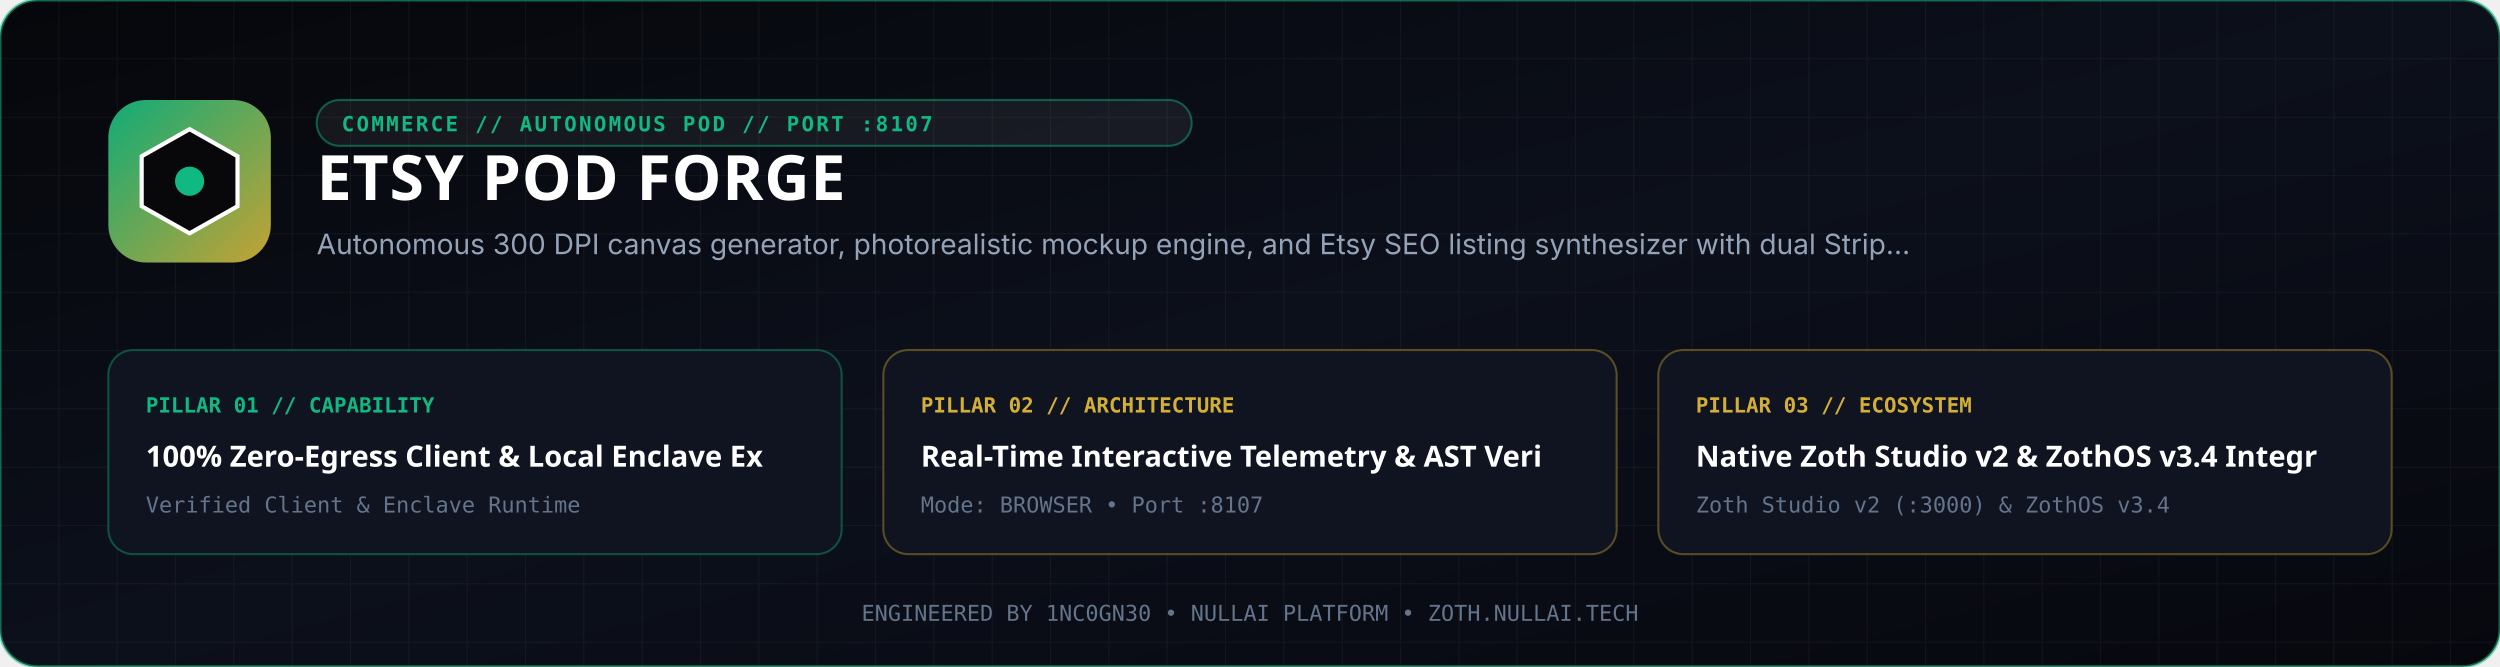
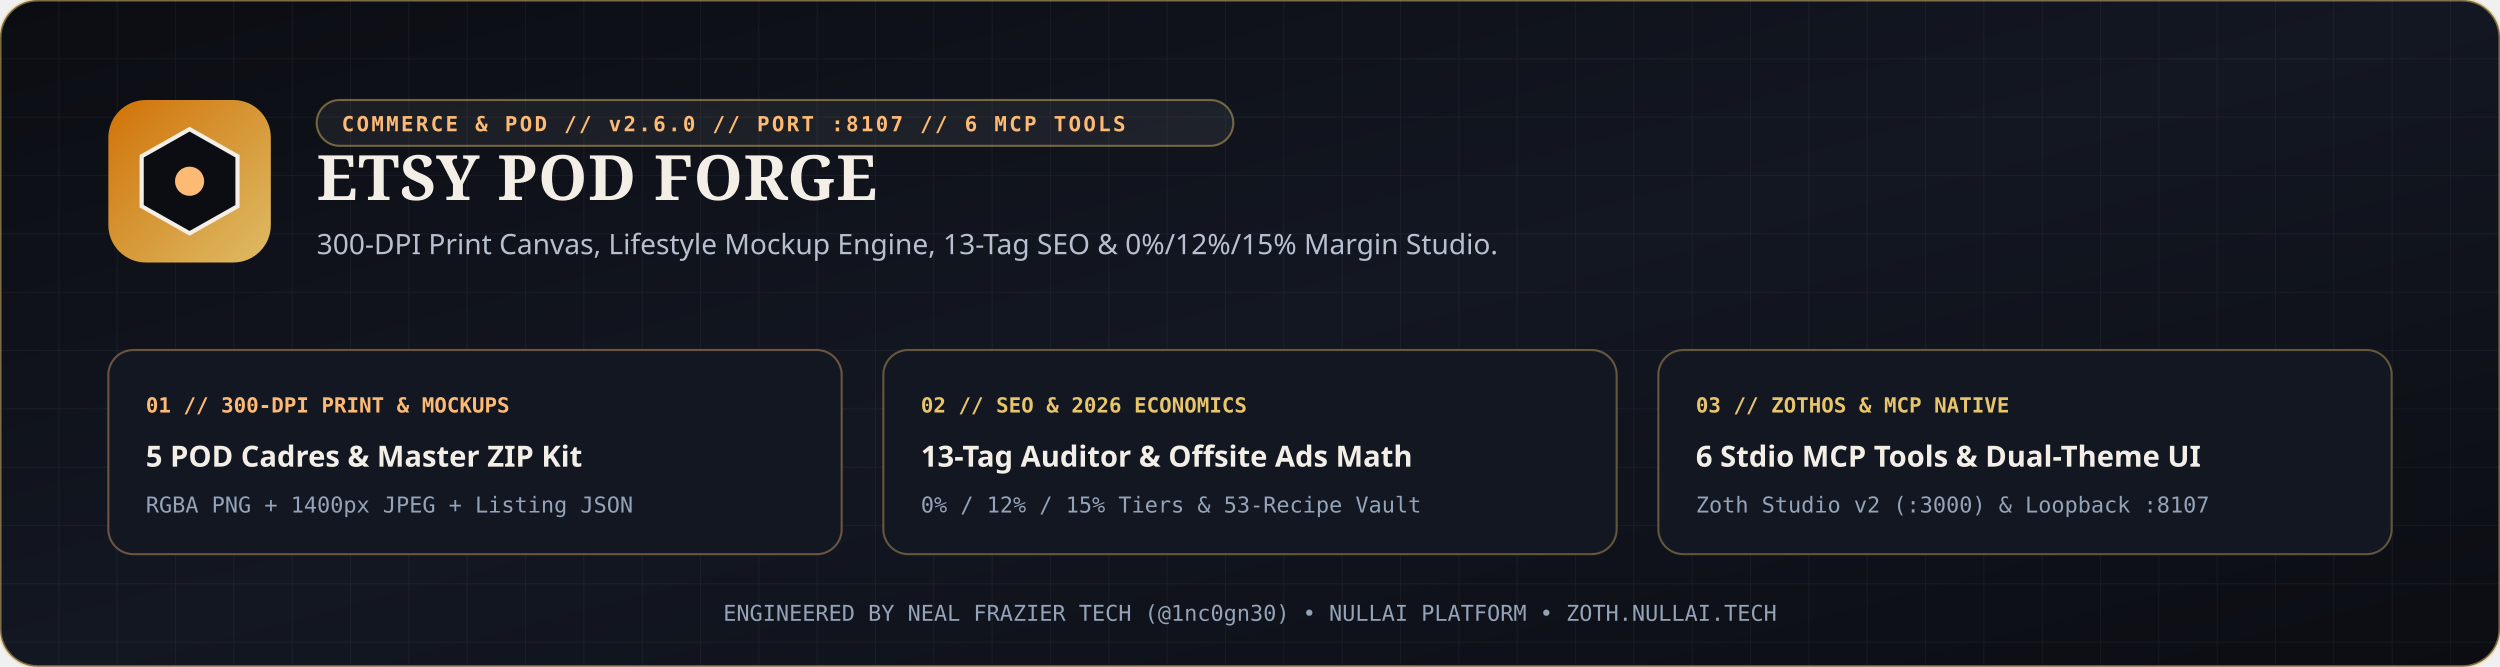
<svg xmlns="http://www.w3.org/2000/svg" viewBox="0 0 1200 320" width="100%" height="100%">
  <defs>
    <linearGradient id="bg" x1="0%" y1="0%" x2="100%" y2="100%">
-       <stop offset="0%" stop-color="#06070B" />
-       <stop offset="50%" stop-color="#0C101B" />
-       <stop offset="100%" stop-color="#07080E" />
+       <stop offset="0%" stop-color="#0B0D12" />
+       <stop offset="50%" stop-color="#131722" />
+       <stop offset="100%" stop-color="#0B0D12" />
    </linearGradient>
    <linearGradient id="accent" x1="0%" y1="0%" x2="100%" y2="100%">
-       <stop offset="0%" stop-color="#10B981" />
-       <stop offset="100%" stop-color="#D4AF37" />
+       <stop offset="0%" stop-color="#D97706" />
+       <stop offset="100%" stop-color="#E8C46A" />
    </linearGradient>
    <pattern id="grid" width="28" height="28" patternUnits="userSpaceOnUse">
      <path d="M 28 0 L 0 0 0 28" fill="none" stroke="rgba(255,255,255,0.04)" stroke-width="1" />
    </pattern>
  </defs>
-   <rect width="1200" height="320" rx="18" fill="url(#bg)" stroke="#10B981" stroke-opacity="0.5" stroke-width="1.5" />
+   <rect width="1200" height="320" rx="18" fill="url(#bg)" stroke="#E8C46A" stroke-opacity="0.48" stroke-width="1.5" />
  <rect width="1200" height="320" rx="18" fill="url(#grid)" />
  <g transform="translate(52, 48)">
-     <rect width="78" height="78" rx="18" fill="url(#accent)" opacity="0.92" />
-     <polygon points="39,14 62,27 62,51 39,64 16,51 16,27" fill="#08080B" stroke="#FFFFFF" stroke-width="2" />
-     <circle cx="39" cy="39" r="7" fill="#10B981" />
+     <rect width="78" height="78" rx="18" fill="url(#accent)" opacity="0.95" />
+     <polygon points="39,14 62,27 62,51 39,64 16,51 16,27" fill="#0B0D12" stroke="#F4EFE6" stroke-width="2" />
+     <circle cx="39" cy="39" r="7" fill="#FDBA74" />
  </g>
  <g transform="translate(152, 62)">
-     <rect x="0" y="-14" width="420" height="22" rx="11" fill="rgba(255,255,255,0.06)" stroke="#10B981" stroke-opacity="0.45" />
-     <text x="12" y="1" fill="#10B981" font-family="JetBrains Mono, monospace" font-size="10" font-weight="700" letter-spacing="1.1">COMMERCE // AUTONOMOUS POD // PORT :8107</text>
-     <text x="0" y="34" fill="#FFFFFF" font-family="Syne, Space Grotesk, sans-serif" font-size="30" font-weight="800" letter-spacing="0.4">ETSY POD FORGE</text>
-     <text x="0" y="60" fill="#94A3B8" font-family="Inter, sans-serif" font-size="13.5">Autonomous 300 DPI canvas generator, photorealistic mockup engine, and Etsy SEO listing synthesizer with dual Strip...</text>
+     <rect x="0" y="-14" width="440" height="22" rx="11" fill="rgba(255,255,255,0.06)" stroke="#E8C46A" stroke-opacity="0.45" />
+     <text x="12" y="1" fill="#FDBA74" font-family="JetBrains Mono, monospace" font-size="10" font-weight="700" letter-spacing="1.1">COMMERCE &amp; POD // v2.6.0 // PORT :8107 // 6 MCP TOOLS</text>
+     <text x="0" y="34" fill="#F4EFE6" font-family="Georgia, serif" font-size="30" font-weight="700" letter-spacing="0.4">ETSY POD FORGE</text>
+     <text x="0" y="60" fill="#B8C0D0" font-family="system-ui, sans-serif" font-size="13.5">300-DPI Print Canvas, Lifestyle Mockup Engine, 13-Tag SEO &amp; 0%/12%/15% Margin Studio.</text>
  </g>
  <g transform="translate(52, 168)">
-     <rect x="0" y="0" width="352" height="98" rx="12" fill="#101320" stroke="#10B981" stroke-opacity="0.38" />
-     <text x="18" y="30" fill="#10B981" font-family="JetBrains Mono, monospace" font-size="10" font-weight="700">PILLAR 01 // CAPABILITY</text>
-     <text x="18" y="56" fill="#FFFFFF" font-family="Space Grotesk, sans-serif" font-size="14" font-weight="700">100% Zero-Egress Client &amp; Local Enclave Ex</text>
-     <text x="18" y="78" fill="#64748B" font-family="JetBrains Mono, monospace" font-size="10.5">Verified Client &amp; Enclave Runtime</text>
-     <rect x="372" y="0" width="352" height="98" rx="12" fill="#101320" stroke="#D4AF37" stroke-opacity="0.38" />
-     <text x="390" y="30" fill="#D4AF37" font-family="JetBrains Mono, monospace" font-size="10" font-weight="700">PILLAR 02 // ARCHITECTURE</text>
-     <text x="390" y="56" fill="#FFFFFF" font-family="Space Grotesk, sans-serif" font-size="14" font-weight="700">Real-Time Interactive Telemetry &amp; AST Veri</text>
-     <text x="390" y="78" fill="#64748B" font-family="JetBrains Mono, monospace" font-size="10.5">Mode: BROWSER • Port :8107</text>
-     <rect x="744" y="0" width="352" height="98" rx="12" fill="#101320" stroke="#D4AF37" stroke-opacity="0.38" />
-     <text x="762" y="30" fill="#D4AF37" font-family="JetBrains Mono, monospace" font-size="10" font-weight="700">PILLAR 03 // ECOSYSTEM</text>
-     <text x="762" y="56" fill="#FFFFFF" font-family="Space Grotesk, sans-serif" font-size="14" font-weight="700">Native Zoth Studio v2 &amp; ZothOS v3.4 Integr</text>
-     <text x="762" y="78" fill="#64748B" font-family="JetBrains Mono, monospace" font-size="10.5">Zoth Studio v2 (:3000) &amp; ZothOS v3.4</text>
+     <rect x="0" y="0" width="352" height="98" rx="12" fill="#131722" stroke="#FDBA74" stroke-opacity="0.38" />
+     <text x="18" y="30" fill="#FDBA74" font-family="JetBrains Mono, monospace" font-size="10" font-weight="700">01 // 300-DPI PRINT &amp; MOCKUPS</text>
+     <text x="18" y="56" fill="#F4EFE6" font-family="system-ui, sans-serif" font-size="14" font-weight="700">5 POD Cadres &amp; Master ZIP Kit</text>
+     <text x="18" y="78" fill="#94A3B8" font-family="JetBrains Mono, monospace" font-size="10.5">RGBA PNG + 1400px JPEG + Listing JSON</text>
+     <rect x="372" y="0" width="352" height="98" rx="12" fill="#131722" stroke="#E8C46A" stroke-opacity="0.38" />
+     <text x="390" y="30" fill="#E8C46A" font-family="JetBrains Mono, monospace" font-size="10" font-weight="700">02 // SEO &amp; 2026 ECONOMICS</text>
+     <text x="390" y="56" fill="#F4EFE6" font-family="system-ui, sans-serif" font-size="14" font-weight="700">13-Tag Auditor &amp; Offsite Ads Math</text>
+     <text x="390" y="78" fill="#94A3B8" font-family="JetBrains Mono, monospace" font-size="10.5">0% / 12% / 15% Tiers &amp; 53-Recipe Vault</text>
+     <rect x="744" y="0" width="352" height="98" rx="12" fill="#131722" stroke="#E8C46A" stroke-opacity="0.38" />
+     <text x="762" y="30" fill="#E8C46A" font-family="JetBrains Mono, monospace" font-size="10" font-weight="700">03 // ZOTHOS &amp; MCP NATIVE</text>
+     <text x="762" y="56" fill="#F4EFE6" font-family="system-ui, sans-serif" font-size="14" font-weight="700">6 Stdio MCP Tools &amp; Dual-Theme UI</text>
+     <text x="762" y="78" fill="#94A3B8" font-family="JetBrains Mono, monospace" font-size="10.5">Zoth Studio v2 (:3000) &amp; Loopback :8107</text>
  </g>
-   <text x="600" y="298" text-anchor="middle" fill="#64748B" font-family="JetBrains Mono, monospace" font-size="10.5">
-     ENGINEERED BY 1NC0GN30  •  NULLAI PLATFORM  •  ZOTH.NULLAI.TECH
+   <text x="600" y="298" text-anchor="middle" fill="#94A3B8" font-family="JetBrains Mono, monospace" font-size="10.5">
+     ENGINEERED BY NEAL FRAZIER TECH (@1nc0gn30) • NULLAI PLATFORM • ZOTH.NULLAI.TECH
  </text>
</svg>
